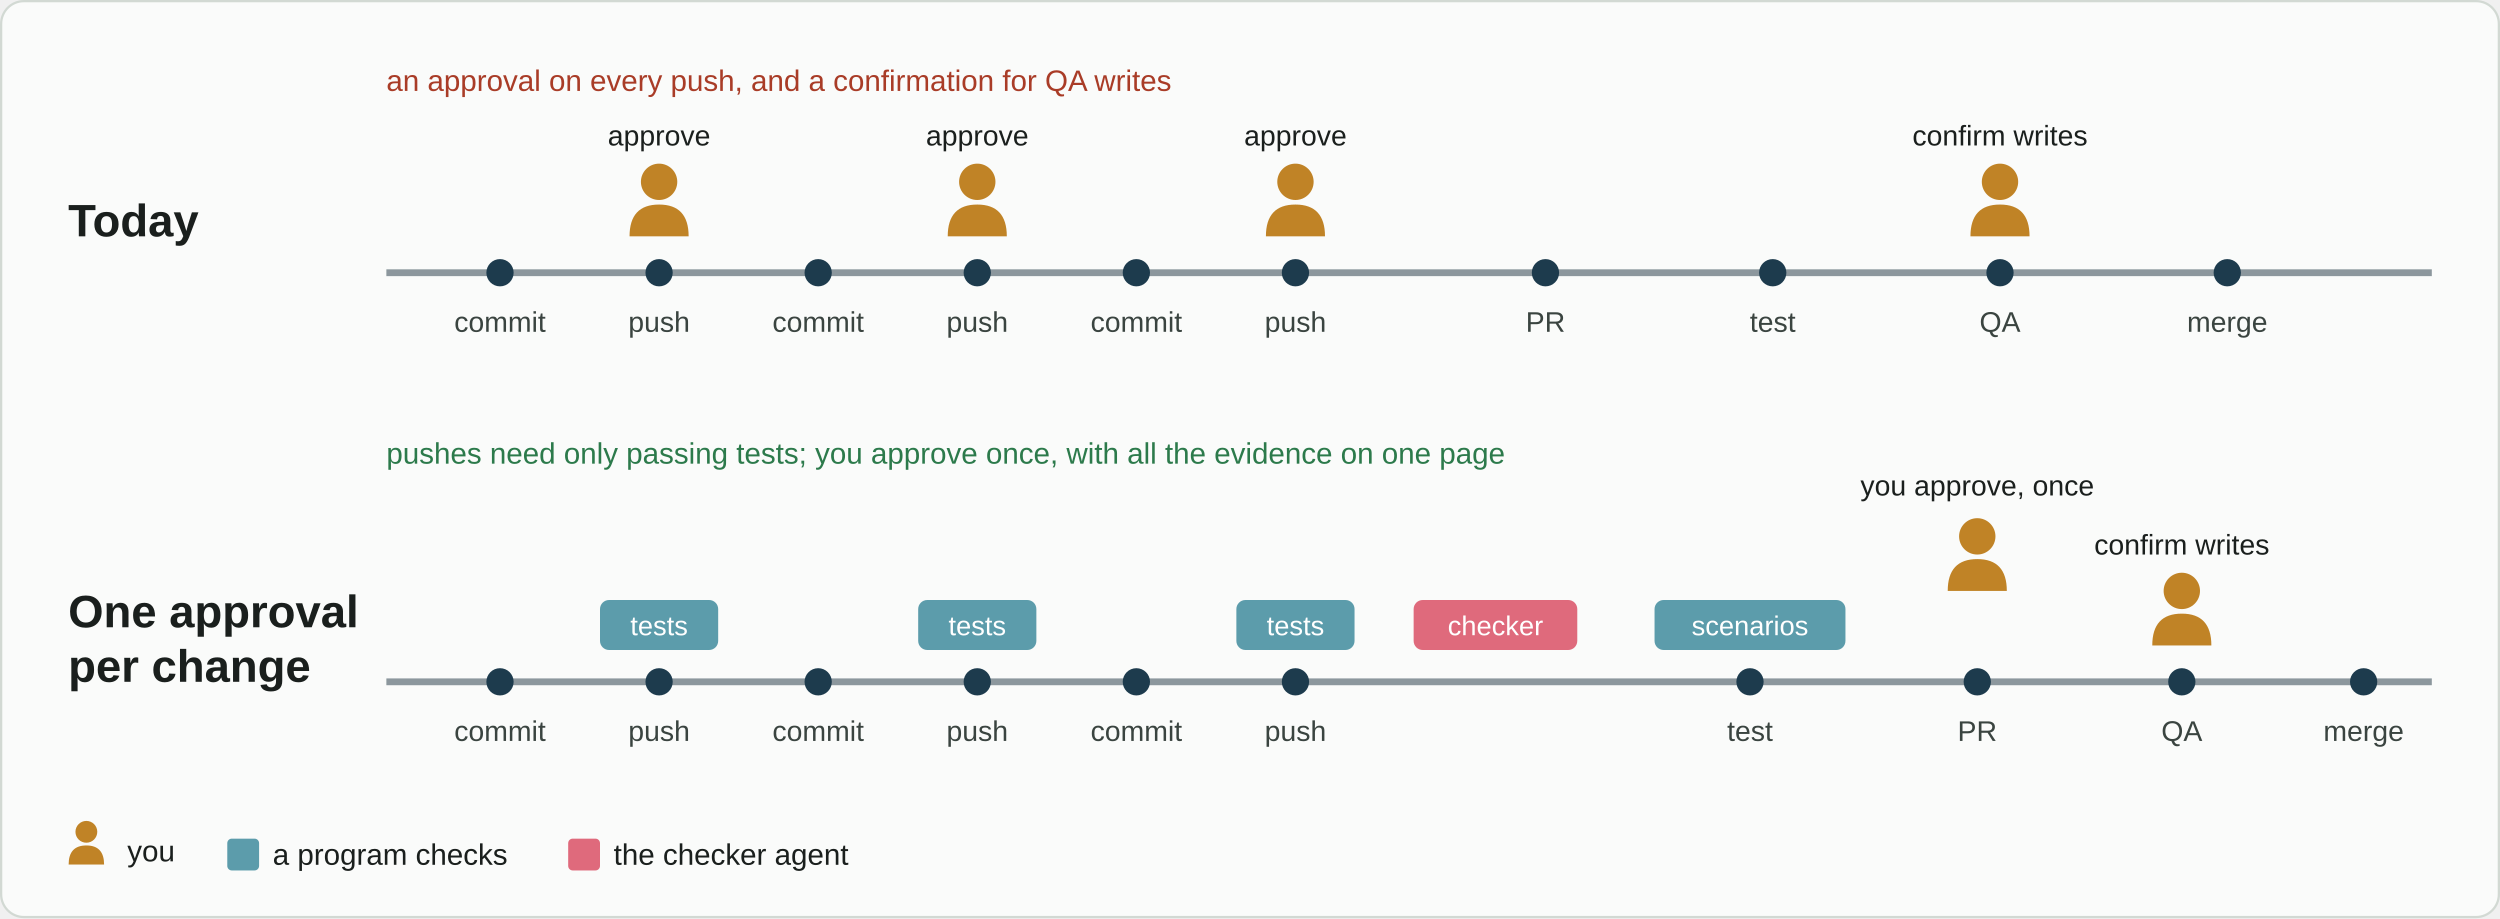
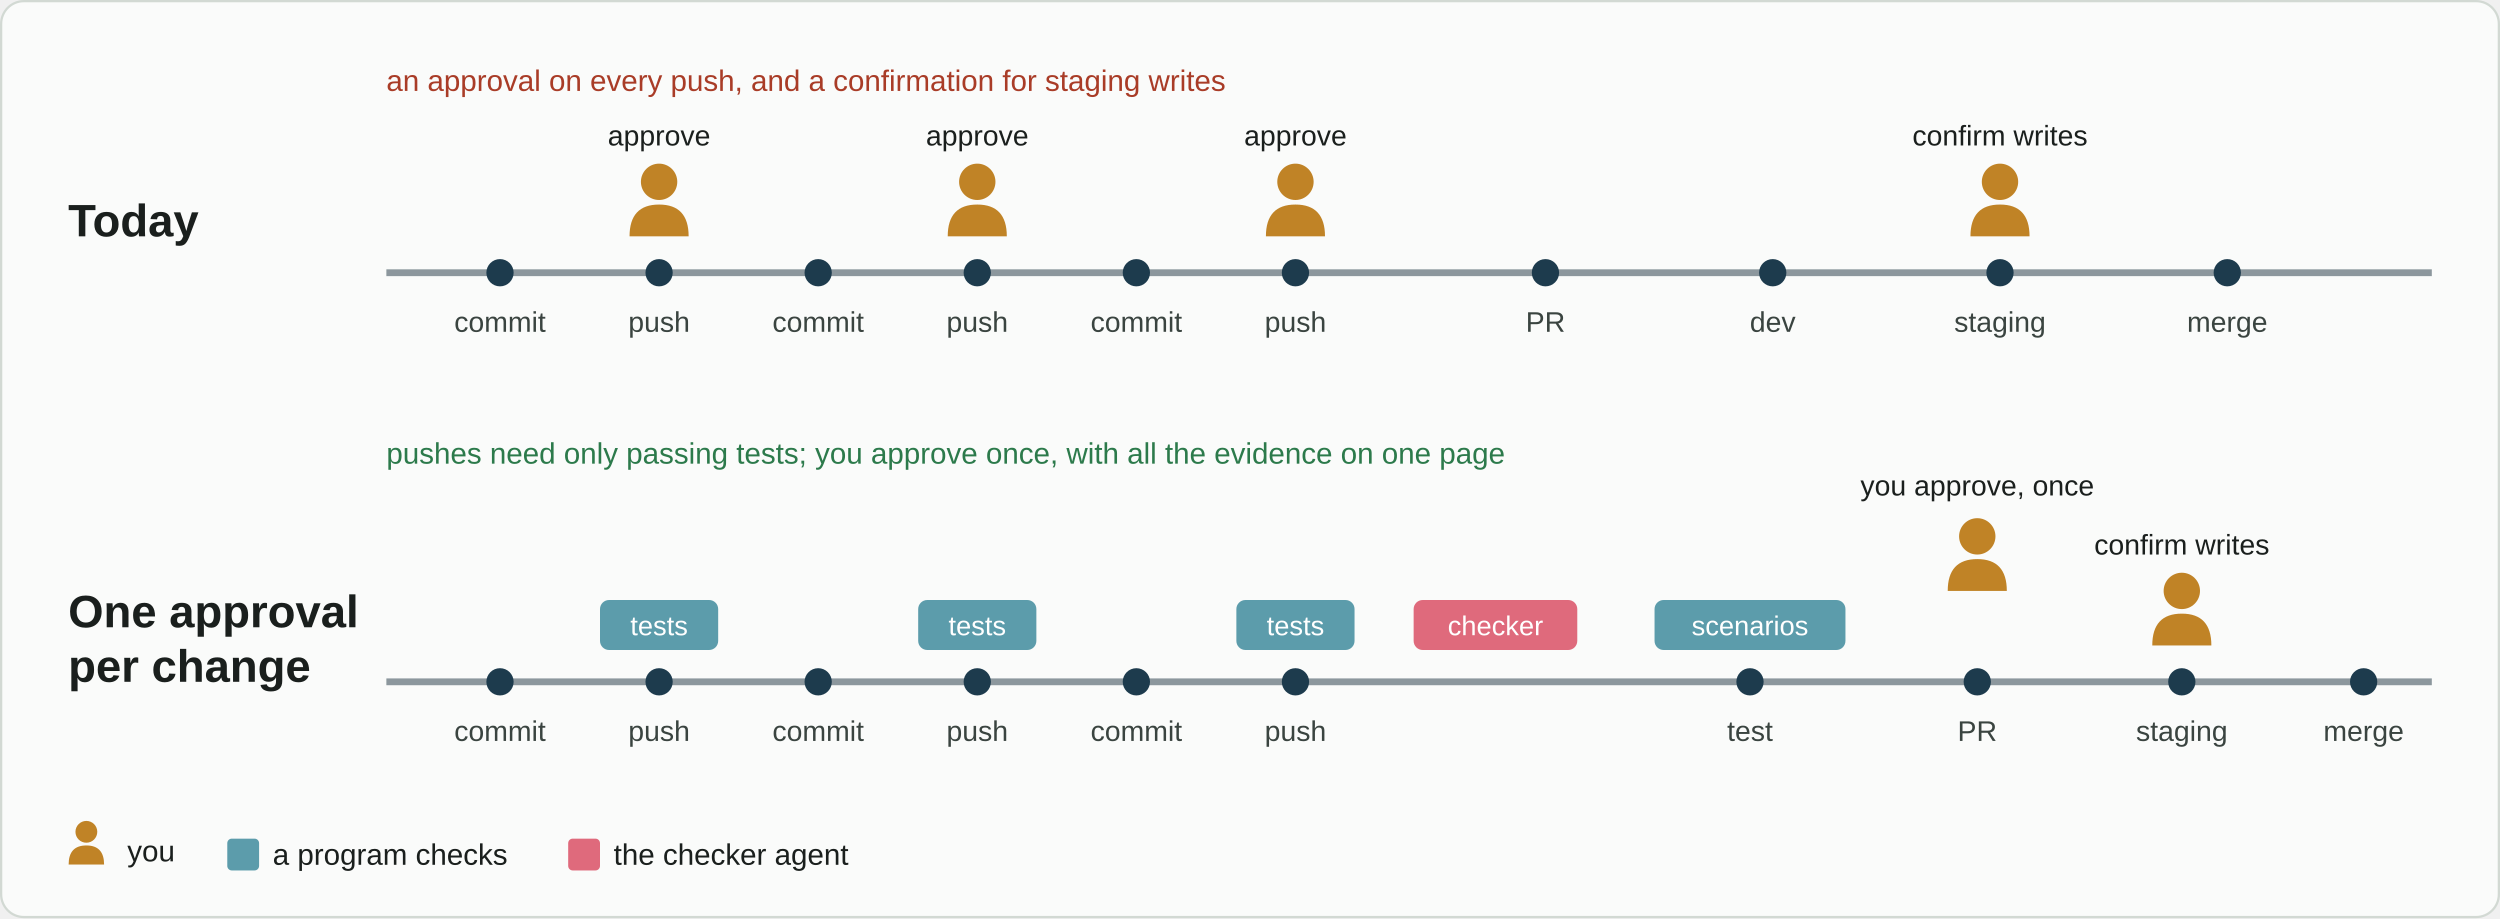
- <svg xmlns="http://www.w3.org/2000/svg" width="1100" height="404" viewBox="0 0 1100 404" role="img" aria-label="Two timelines of one ticket. Today, your approval is needed at every push, three times in this example, plus a confirmation for writes to the shared QA environment. With one approval per change, pushes need only passing tests, the checker runs before the test environment, scenarios run there, and you approve once before the pull request goes to teammates, with all the evidence. Writes to the QA environment are still confirmed." font-family="IBM Plex Sans, Segoe UI, Arial, sans-serif">
+ <svg xmlns="http://www.w3.org/2000/svg" width="1100" height="404" viewBox="0 0 1100 404" role="img" aria-label="Two timelines of one ticket. Today, your approval is needed at every push, three times in this example, plus a confirmation for writes to staging. With one approval per change, pushes need only passing tests, the checker runs before the test environment, scenarios run there, and you approve once before the pull request goes to teammates, with all the evidence. Writes to staging are still confirmed." font-family="IBM Plex Sans, Segoe UI, Arial, sans-serif">
  <rect x="0.5" y="0.5" width="1099" height="403" rx="10" fill="#FAFBFA" stroke="#D2D9D3" />
  <text x="30" y="104" font-size="20" fill="#1A1F1D" font-weight="700">Today</text>
-   <text x="170" y="40" font-size="13" fill="#A93C27">an approval on every push, and a confirmation for QA writes</text>
+   <text x="170" y="40" font-size="13" fill="#A93C27">an approval on every push, and a confirmation for staging writes</text>
  <line x1="170" y1="120" x2="1070" y2="120" stroke="#8C979D" stroke-width="3" />
  <circle cx="220" cy="120" r="6" fill="#1D3B4D" />
  <text x="220" y="146" font-size="12.5" fill="#3A4440" text-anchor="middle">commit</text>
  <circle cx="290" cy="120" r="6" fill="#1D3B4D" />
  <text x="290" y="146" font-size="12.5" fill="#3A4440" text-anchor="middle">push</text>
  <circle cx="360" cy="120" r="6" fill="#1D3B4D" />
  <text x="360" y="146" font-size="12.5" fill="#3A4440" text-anchor="middle">commit</text>
  <circle cx="430" cy="120" r="6" fill="#1D3B4D" />
  <text x="430" y="146" font-size="12.5" fill="#3A4440" text-anchor="middle">push</text>
  <circle cx="500" cy="120" r="6" fill="#1D3B4D" />
  <text x="500" y="146" font-size="12.5" fill="#3A4440" text-anchor="middle">commit</text>
  <circle cx="570" cy="120" r="6" fill="#1D3B4D" />
  <text x="570" y="146" font-size="12.5" fill="#3A4440" text-anchor="middle">push</text>
  <circle cx="680" cy="120" r="6" fill="#1D3B4D" />
  <text x="680" y="146" font-size="12.5" fill="#3A4440" text-anchor="middle">PR</text>
  <circle cx="780" cy="120" r="6" fill="#1D3B4D" />
-   <text x="780" y="146" font-size="12.5" fill="#3A4440" text-anchor="middle">test</text>
+   <text x="780" y="146" font-size="12.5" fill="#3A4440" text-anchor="middle">dev</text>
  <circle cx="880" cy="120" r="6" fill="#1D3B4D" />
-   <text x="880" y="146" font-size="12.5" fill="#3A4440" text-anchor="middle">QA</text>
+   <text x="880" y="146" font-size="12.5" fill="#3A4440" text-anchor="middle">staging</text>
  <circle cx="980" cy="120" r="6" fill="#1D3B4D" />
  <text x="980" y="146" font-size="12.5" fill="#3A4440" text-anchor="middle">merge</text>
  <circle cx="290" cy="80" r="8" fill="#C08326" />
  <path d="M277 104 Q277 90 290 90 Q303 90 303 104 Z" fill="#C08326" />
  <text x="290" y="64" font-size="12.5" fill="#1A1F1D" text-anchor="middle">approve</text>
  <circle cx="430" cy="80" r="8" fill="#C08326" />
  <path d="M417 104 Q417 90 430 90 Q443 90 443 104 Z" fill="#C08326" />
  <text x="430" y="64" font-size="12.5" fill="#1A1F1D" text-anchor="middle">approve</text>
  <circle cx="570" cy="80" r="8" fill="#C08326" />
  <path d="M557 104 Q557 90 570 90 Q583 90 583 104 Z" fill="#C08326" />
  <text x="570" y="64" font-size="12.5" fill="#1A1F1D" text-anchor="middle">approve</text>
  <circle cx="880" cy="80" r="8" fill="#C08326" />
  <path d="M867 104 Q867 90 880 90 Q893 90 893 104 Z" fill="#C08326" />
  <text x="880" y="64" font-size="12.5" fill="#1A1F1D" text-anchor="middle">confirm writes</text>
  <text x="30" y="276" font-size="20" fill="#1A1F1D" font-weight="700">One approval</text>
  <text x="30" y="300" font-size="20" fill="#1A1F1D" font-weight="700">per change</text>
  <text x="170" y="204" font-size="13" fill="#2C7A4B">pushes need only passing tests; you approve once, with all the evidence on one page</text>
  <line x1="170" y1="300" x2="1070" y2="300" stroke="#8C979D" stroke-width="3" />
  <circle cx="220" cy="300" r="6" fill="#1D3B4D" />
  <text x="220" y="326" font-size="12.5" fill="#3A4440" text-anchor="middle">commit</text>
  <circle cx="290" cy="300" r="6" fill="#1D3B4D" />
  <text x="290" y="326" font-size="12.5" fill="#3A4440" text-anchor="middle">push</text>
  <circle cx="360" cy="300" r="6" fill="#1D3B4D" />
  <text x="360" y="326" font-size="12.5" fill="#3A4440" text-anchor="middle">commit</text>
  <circle cx="430" cy="300" r="6" fill="#1D3B4D" />
  <text x="430" y="326" font-size="12.5" fill="#3A4440" text-anchor="middle">push</text>
  <circle cx="500" cy="300" r="6" fill="#1D3B4D" />
  <text x="500" y="326" font-size="12.5" fill="#3A4440" text-anchor="middle">commit</text>
  <circle cx="570" cy="300" r="6" fill="#1D3B4D" />
  <text x="570" y="326" font-size="12.5" fill="#3A4440" text-anchor="middle">push</text>
  <circle cx="770" cy="300" r="6" fill="#1D3B4D" />
  <text x="770" y="326" font-size="12.5" fill="#3A4440" text-anchor="middle">test</text>
  <circle cx="870" cy="300" r="6" fill="#1D3B4D" />
  <text x="870" y="326" font-size="12.5" fill="#3A4440" text-anchor="middle">PR</text>
  <circle cx="960" cy="300" r="6" fill="#1D3B4D" />
-   <text x="960" y="326" font-size="12.5" fill="#3A4440" text-anchor="middle">QA</text>
+   <text x="960" y="326" font-size="12.5" fill="#3A4440" text-anchor="middle">staging</text>
  <circle cx="1040" cy="300" r="6" fill="#1D3B4D" />
  <text x="1040" y="326" font-size="12.5" fill="#3A4440" text-anchor="middle">merge</text>
  <rect x="264" y="264" width="52" height="22" rx="4" fill="#5C9CAB" />
  <text x="290" y="279.5" font-size="12" fill="#FFFFFF" text-anchor="middle">tests</text>
  <rect x="404" y="264" width="52" height="22" rx="4" fill="#5C9CAB" />
  <text x="430" y="279.5" font-size="12" fill="#FFFFFF" text-anchor="middle">tests</text>
  <rect x="544" y="264" width="52" height="22" rx="4" fill="#5C9CAB" />
  <text x="570" y="279.5" font-size="12" fill="#FFFFFF" text-anchor="middle">tests</text>
  <rect x="622" y="264" width="72" height="22" rx="4" fill="#DF6A7C" />
  <text x="658" y="279.5" font-size="12" fill="#FFFFFF" text-anchor="middle">checker</text>
  <rect x="728" y="264" width="84" height="22" rx="4" fill="#5C9CAB" />
  <text x="770" y="279.5" font-size="12" fill="#FFFFFF" text-anchor="middle">scenarios</text>
  <circle cx="870" cy="236" r="8" fill="#C08326" />
  <path d="M857 260 Q857 246 870 246 Q883 246 883 260 Z" fill="#C08326" />
  <text x="870" y="218" font-size="12.5" fill="#1A1F1D" text-anchor="middle">you approve, once</text>
  <circle cx="960" cy="260" r="8" fill="#C08326" />
  <path d="M947 284 Q947 270 960 270 Q973 270 973 284 Z" fill="#C08326" />
  <text x="960" y="244" font-size="12.5" fill="#1A1F1D" text-anchor="middle">confirm writes</text>
  <circle cx="38" cy="366" r="4.8" fill="#C08326" />
  <path d="M30.2 380.4 Q30.2 372 38 372 Q45.8 372 45.8 380.4 Z" fill="#C08326" />
  <text x="56" y="379" font-size="13" fill="#1A1F1D">you</text>
  <rect x="100" y="369" width="14" height="14" rx="2" fill="#5C9CAB" />
  <text x="120" y="380.5" font-size="13" fill="#1A1F1D">a program checks</text>
  <rect x="250" y="369" width="14" height="14" rx="2" fill="#DF6A7C" />
  <text x="270" y="380.5" font-size="13" fill="#1A1F1D">the checker agent</text>
</svg>
